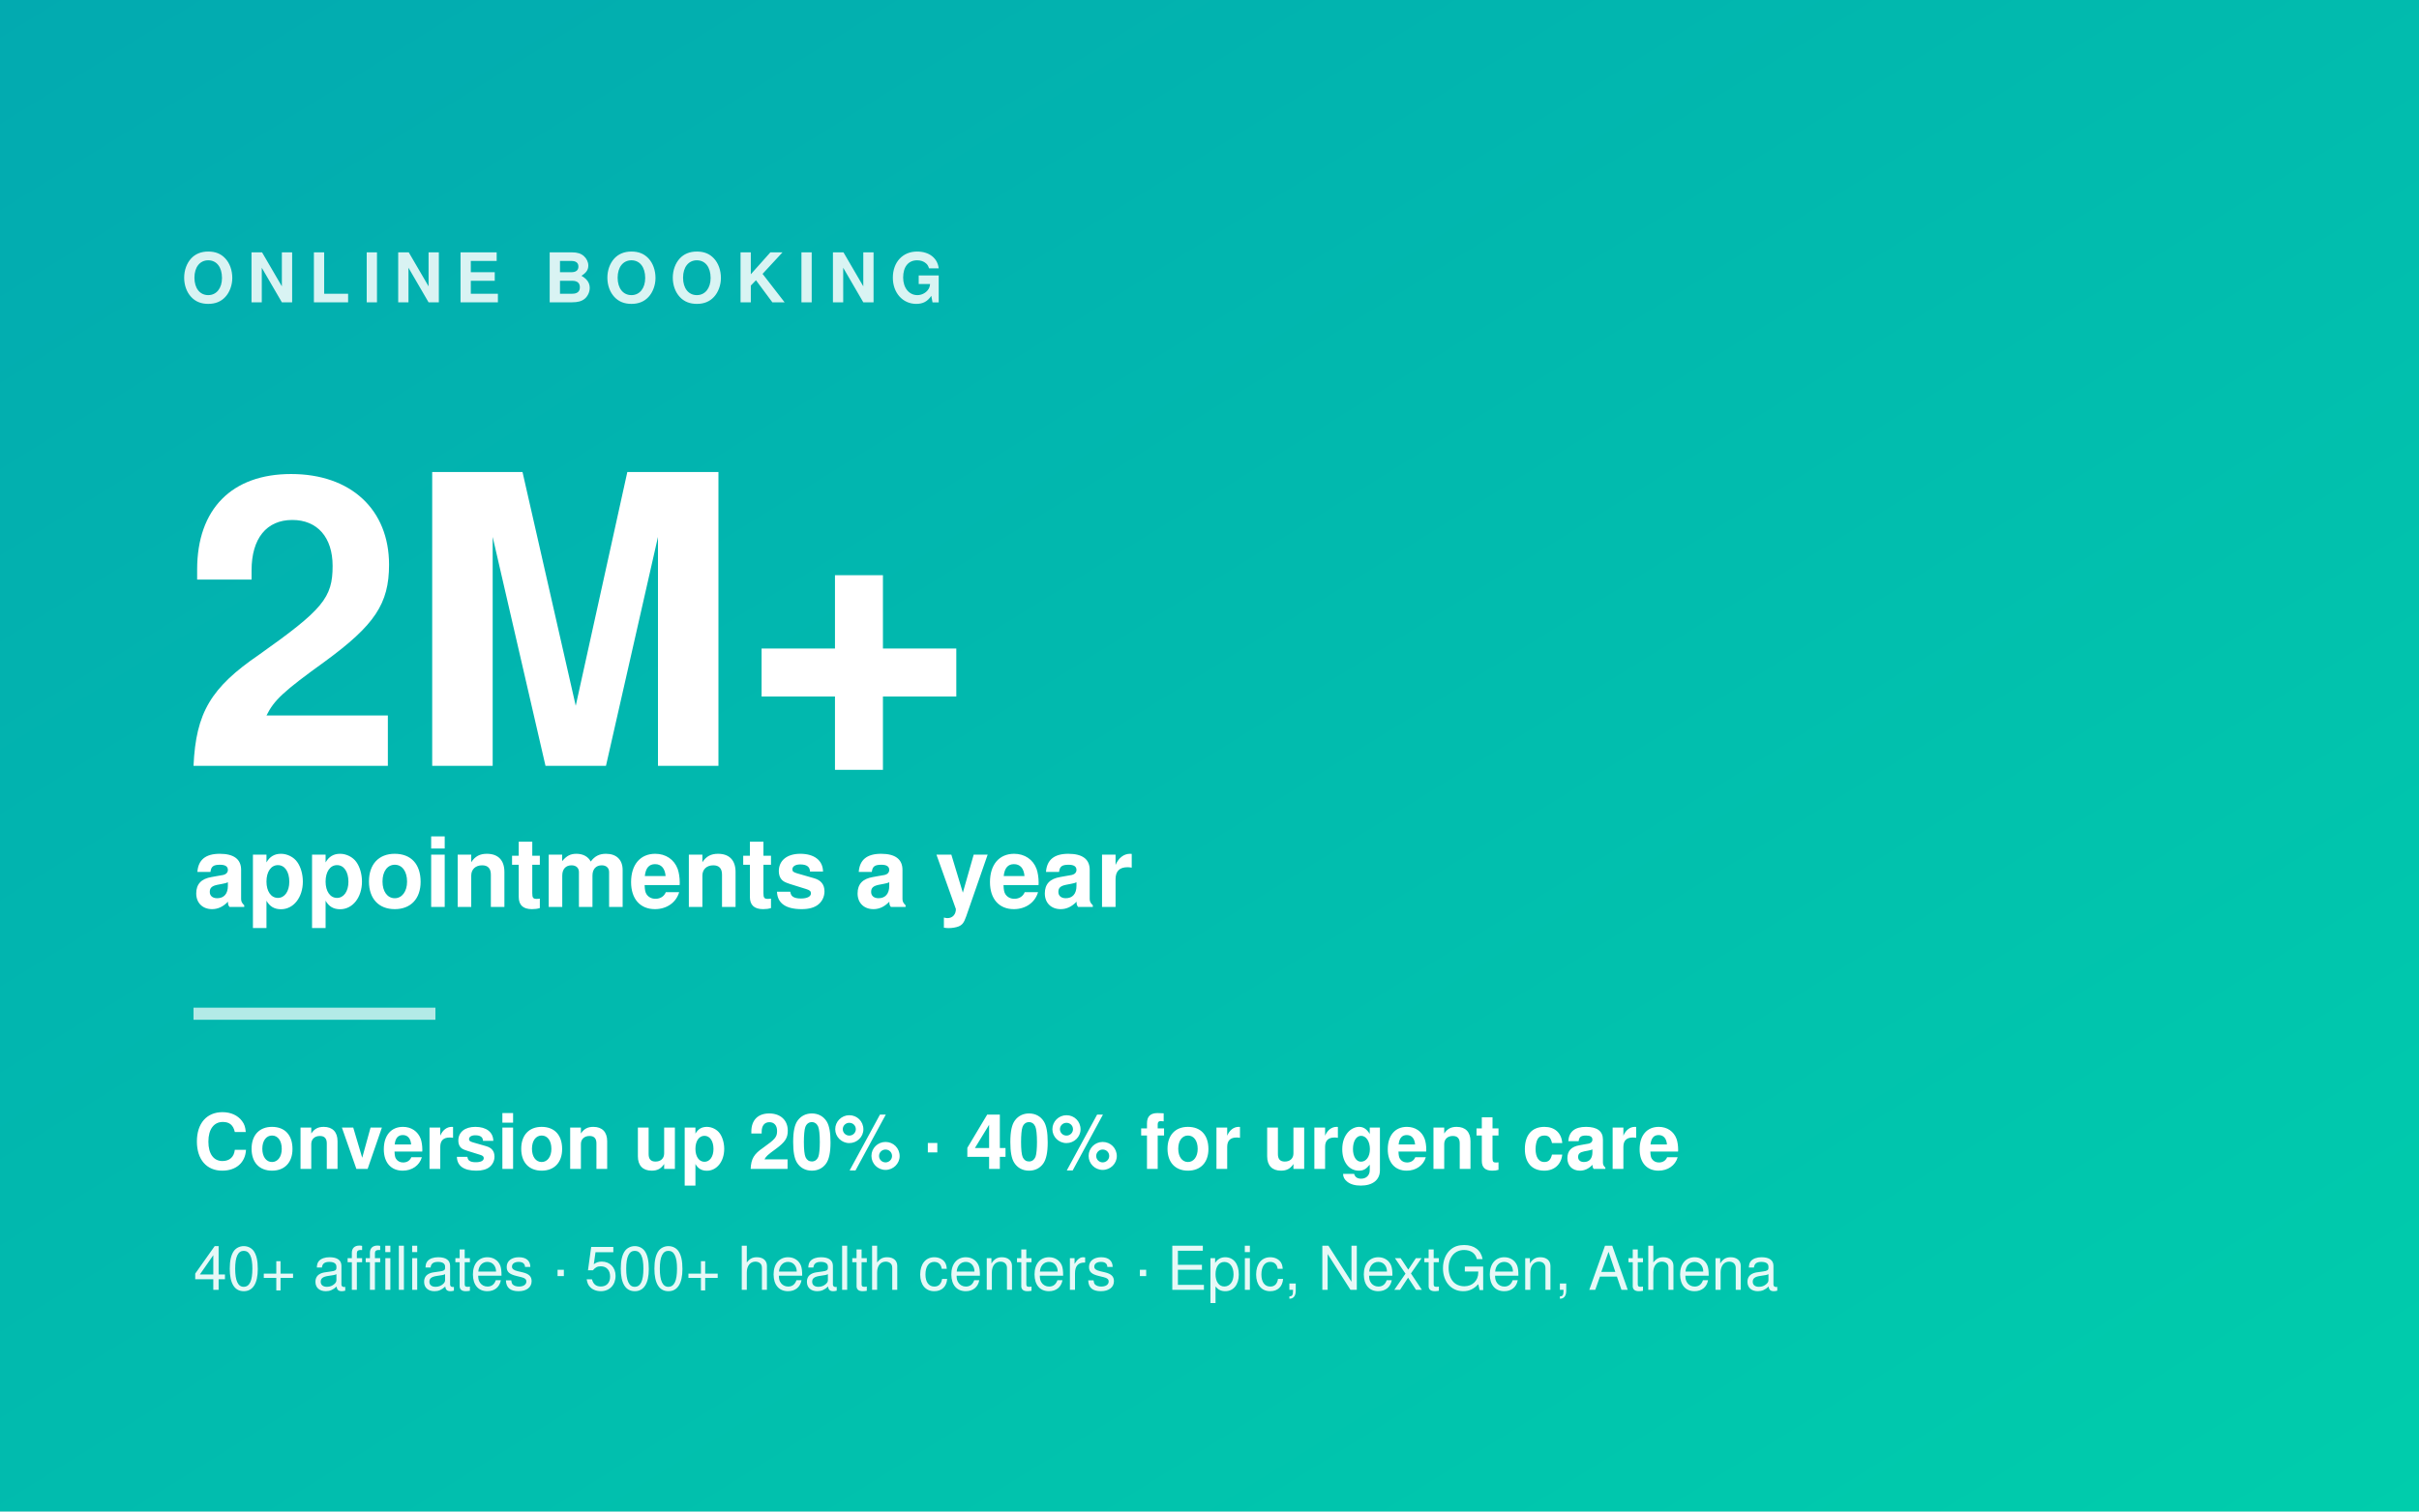
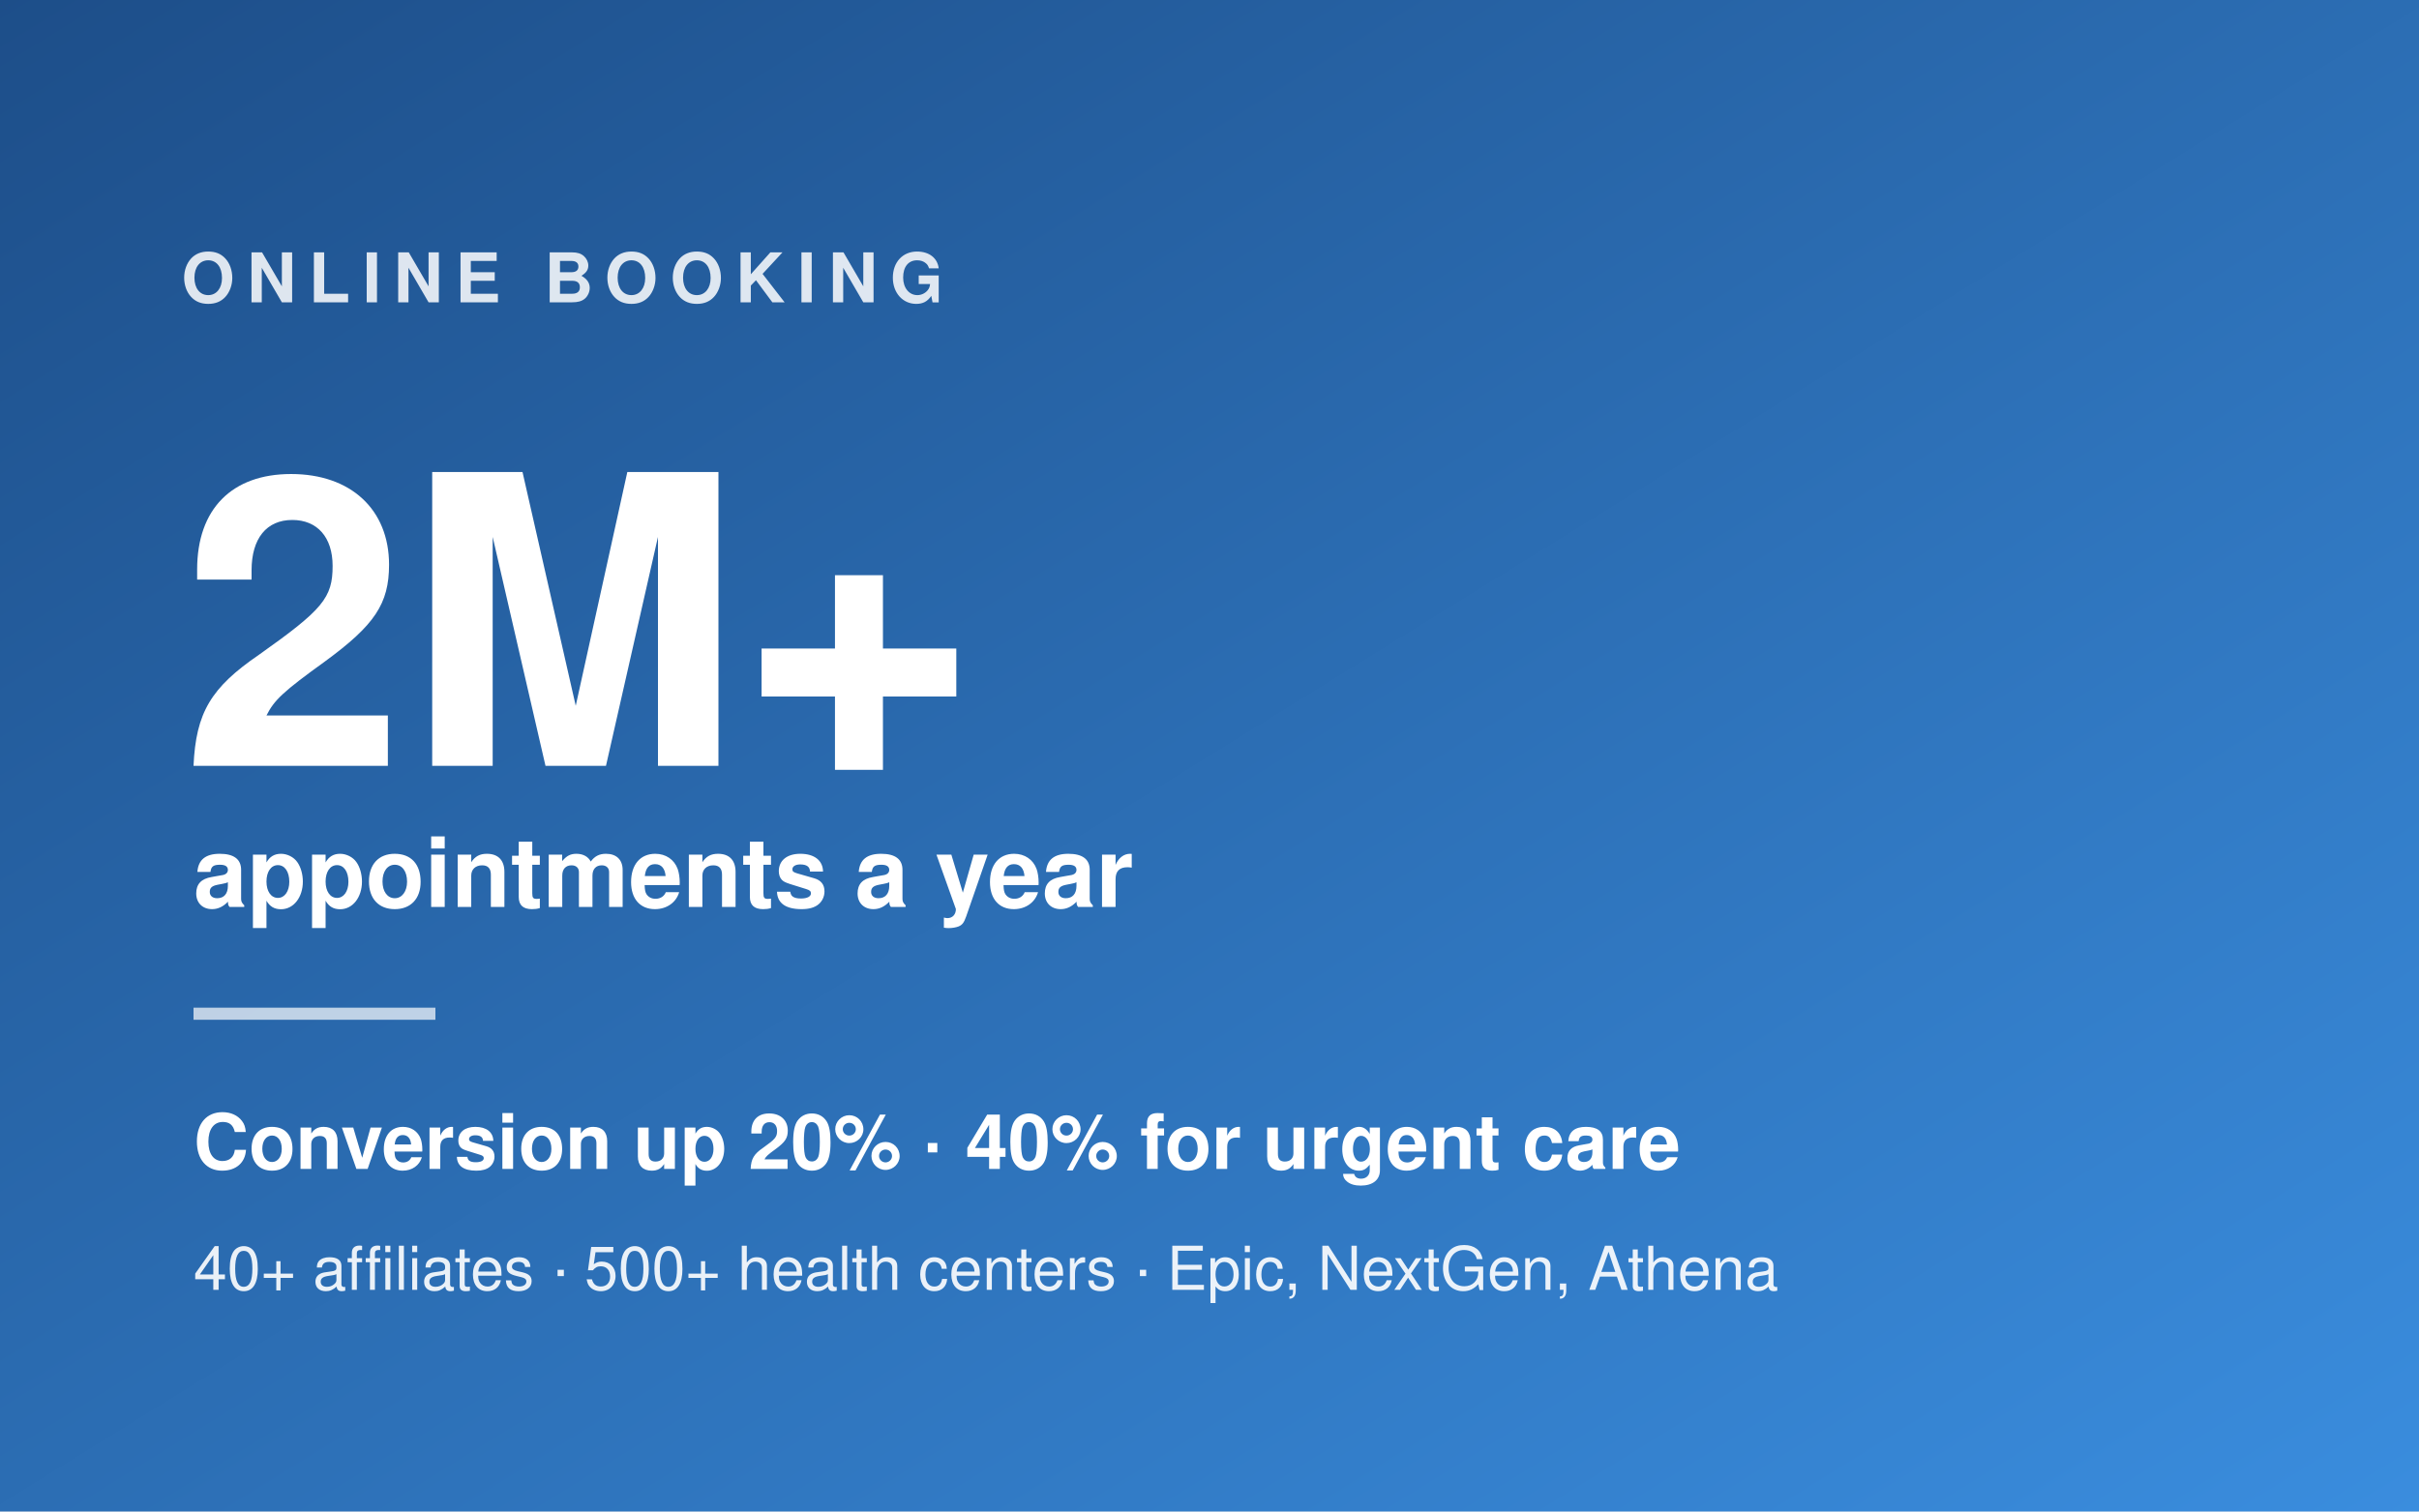
<svg xmlns="http://www.w3.org/2000/svg" viewBox="0 0 1200 750" width="1200" height="750">
  <defs>
    <linearGradient id="g" x1="0" y1="0" x2="1" y2="1">
-       <stop offset="0" stop-color="#02aab0" />
-       <stop offset="1" stop-color="#00cdac" />
+       <stop offset="0" stop-color="#1d4e89" />
+       <stop offset="1" stop-color="#3a8dde" />
    </linearGradient>
  </defs>
  <rect width="1200" height="750" fill="url(#g)" />
  <g font-family="Montserrat, Helvetica, Arial, sans-serif" fill="#fff">
    <text x="90" y="150" font-size="34" font-weight="700" letter-spacing="6" opacity="0.85">ONLINE BOOKING</text>
    <text x="90" y="380" font-size="200" font-weight="800">2M+</text>
    <text x="96" y="450" font-size="48" font-weight="600">appointments a year</text>
    <rect x="96" y="500" width="120" height="6" fill="#fff" opacity="0.7" />
    <text x="96" y="580" font-size="38" font-weight="600">Conversion up 20% · 40% for urgent care</text>
    <text x="96" y="640" font-size="30" opacity="0.9">40+ affiliates · 500+ health centers · Epic, NextGen, Athena</text>
  </g>
</svg>
